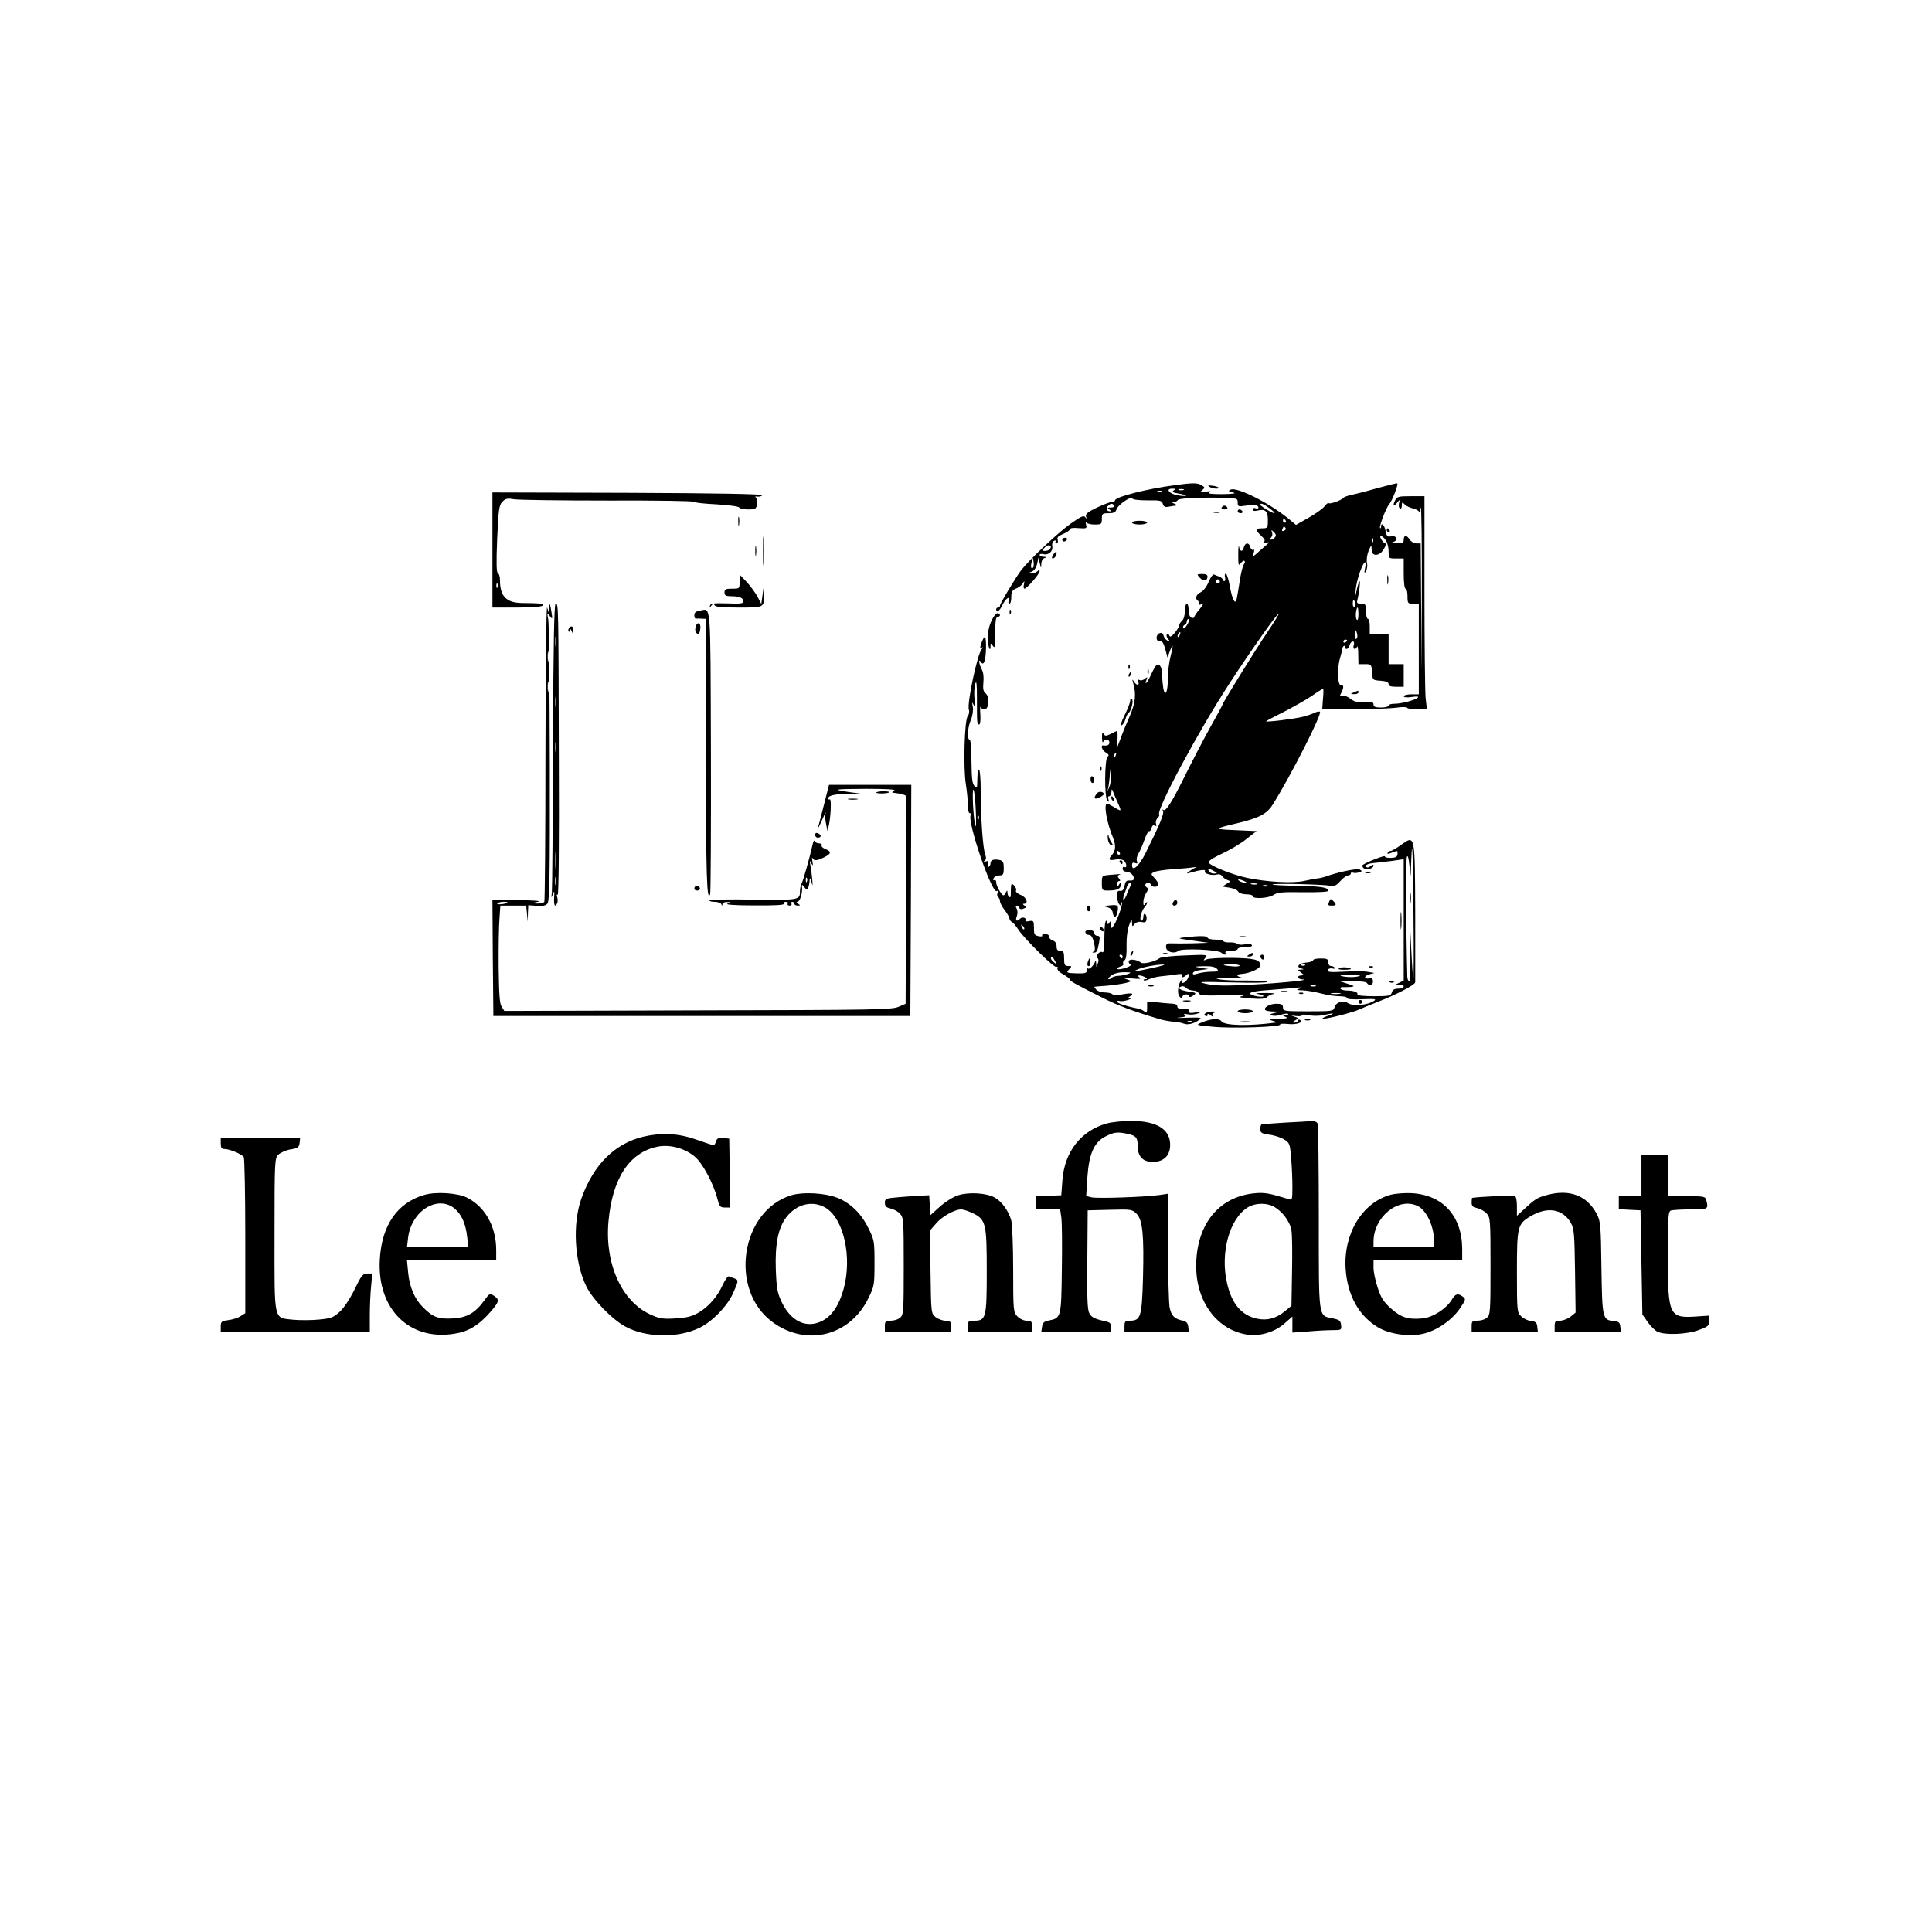
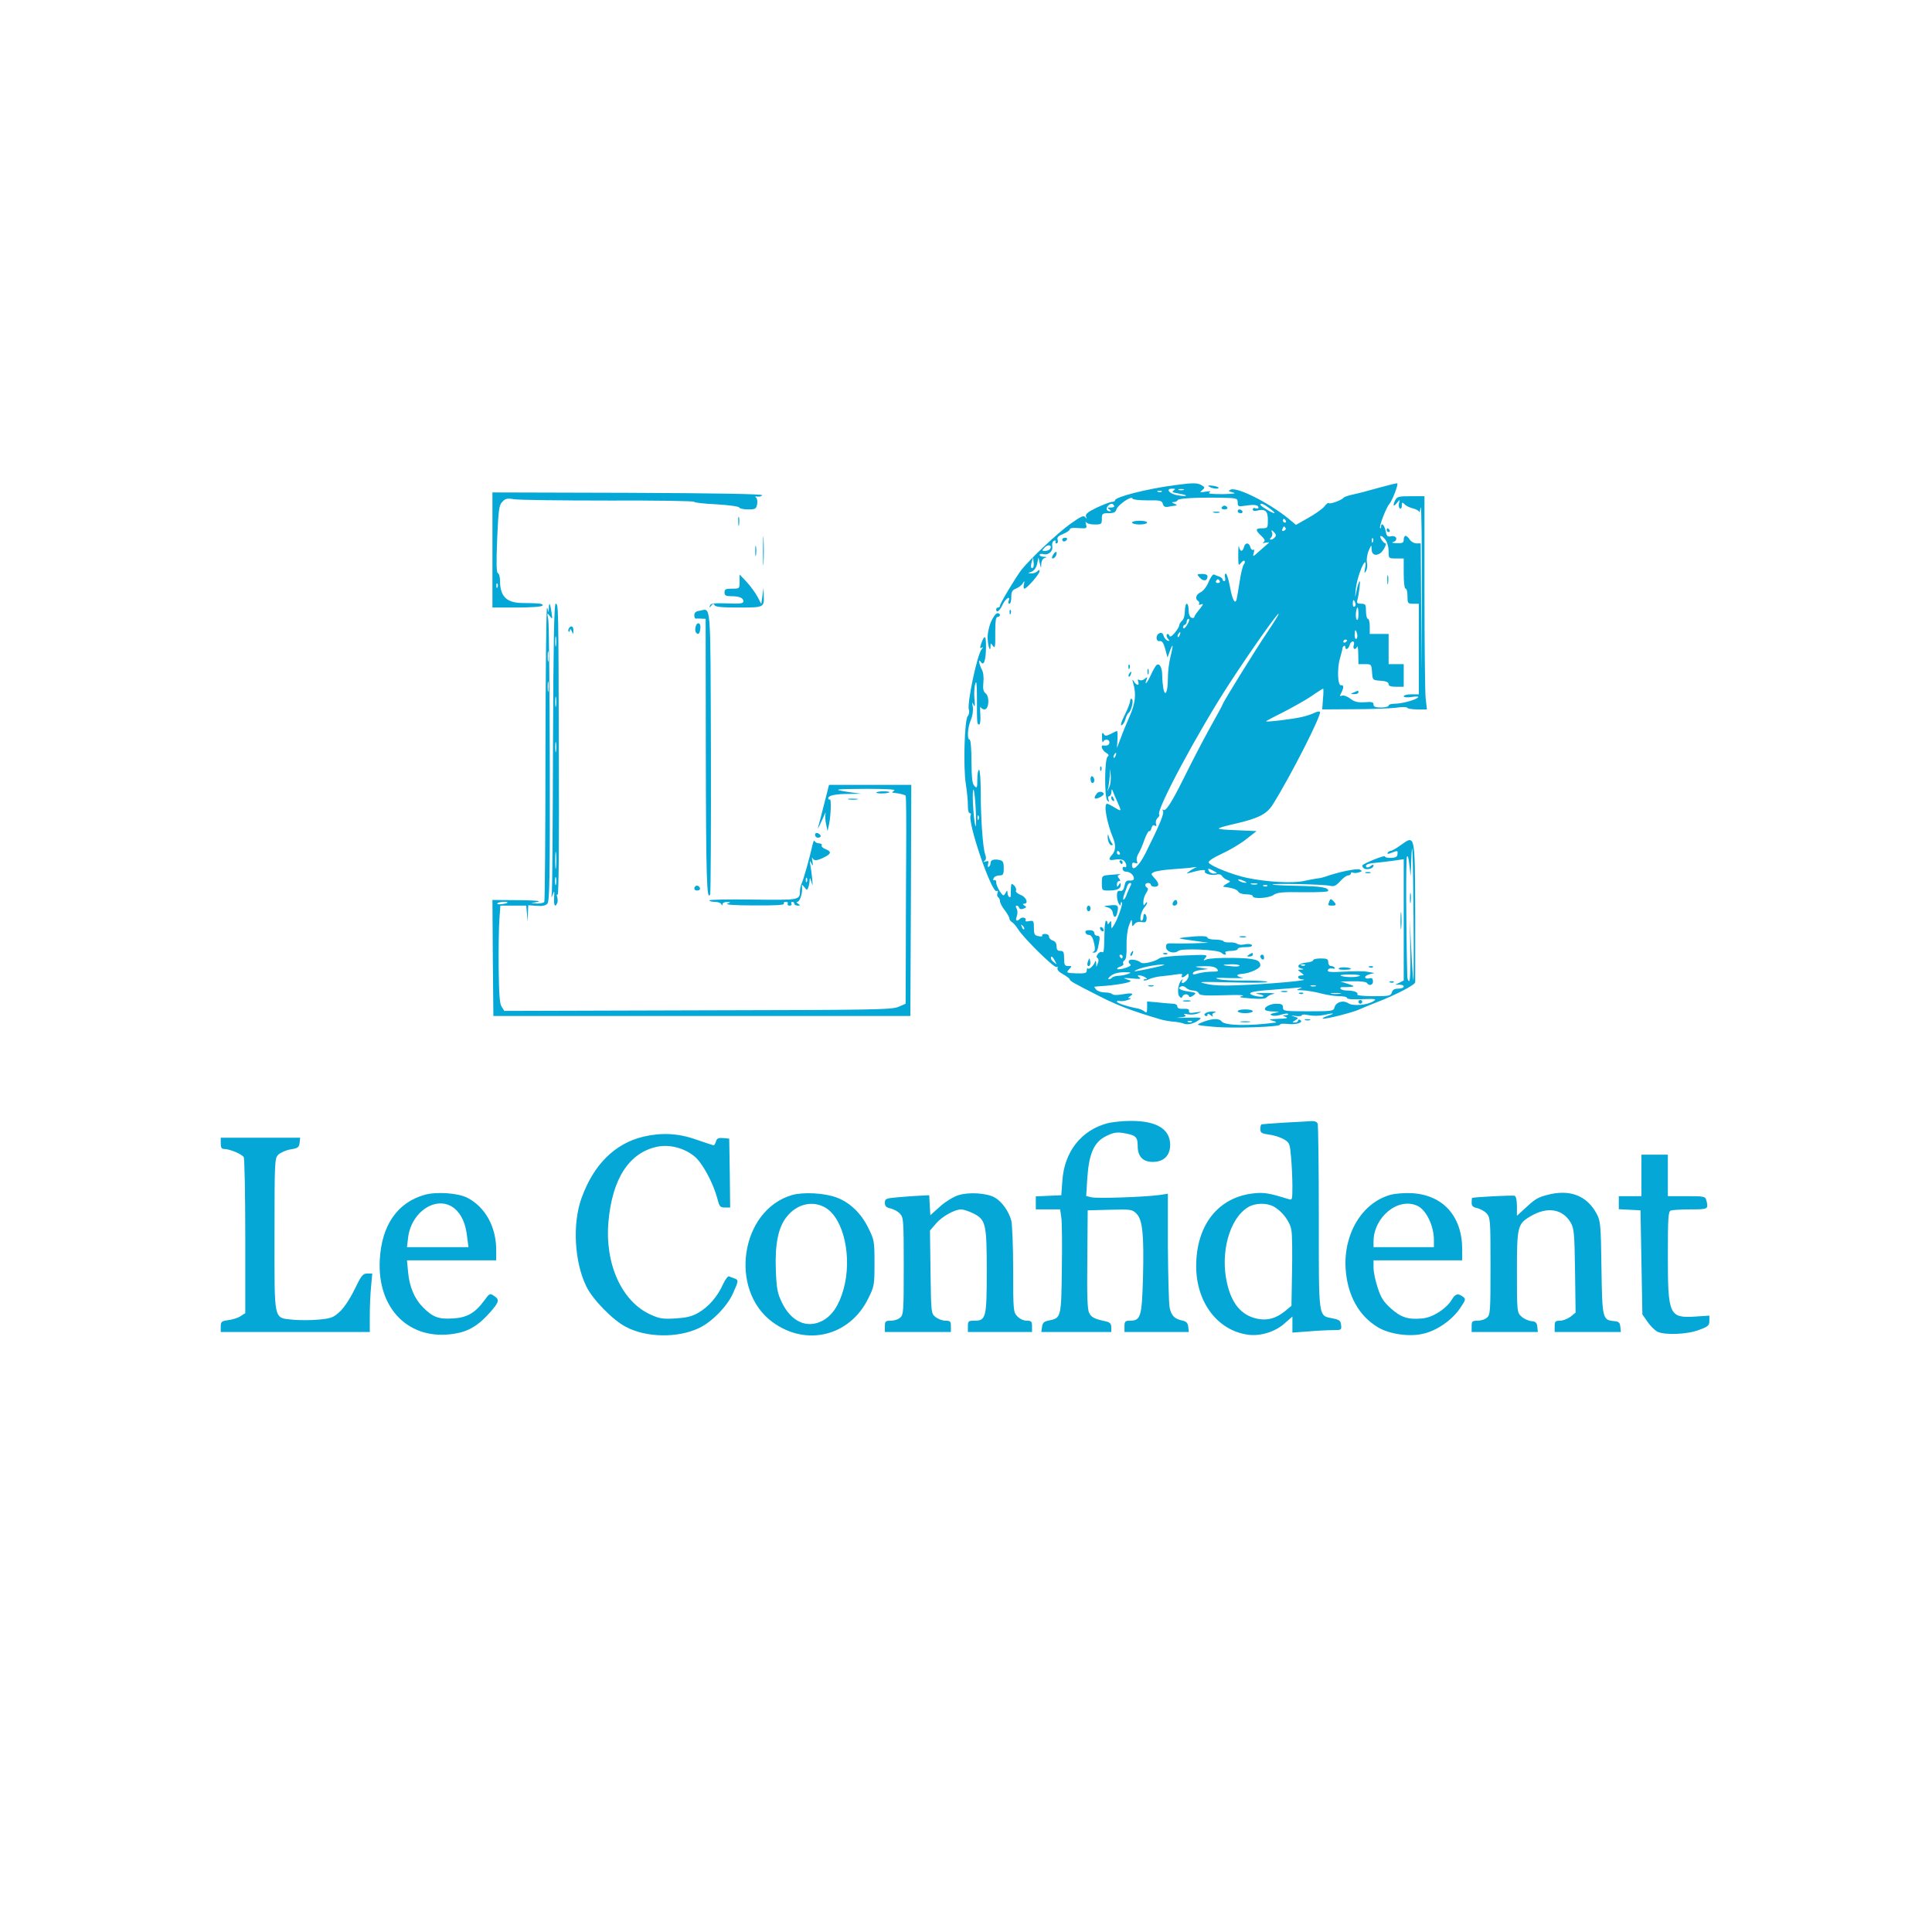
<svg xmlns="http://www.w3.org/2000/svg" version="1.0" width="1024pt" height="1024pt" viewBox="0 0 1024 1024" preserveAspectRatio="xMidYMid meet">
-   <g transform="translate(0,1024) scale(0.1,-0.1)" fill="#000000" stroke="none">
+   <g transform="translate(0,1024) scale(0.1,-0.1)" fill="#04A7D6" stroke="none">
    <path d="M6230 7669 c-153 -20 -320 -63 -320 -81 0 -4 -7 -8 -16 -8 -9 0 -45 -14 -80 -30 -49 -24 -62 -34 -58 -48 5 -13 4 -14 -4 -3 -8 11 -23 4 -78 -35 -64 -45 -214 -186 -260 -244 -28 -36 -114 -179 -114 -190 0 -6 -4 -10 -10 -10 -5 0 -10 -4 -10 -10 0 -22 19 -8 34 25 16 34 44 51 32 20 -3 -8 -1 -15 4 -15 6 0 10 16 10 35 0 28 5 37 24 45 13 5 30 17 36 27 10 16 11 16 7 -4 -3 -13 -2 -23 3 -23 12 0 80 78 80 92 0 9 -3 9 -12 0 -7 -7 -21 -12 -32 -11 -20 0 -20 1 2 9 14 6 25 22 29 42 l7 33 7 -30 c7 -30 7 -30 8 -3 1 16 8 28 19 31 13 4 11 5 -5 6 -13 0 -23 5 -23 10 0 5 9 7 20 4 28 -7 53 16 47 43 -2 14 2 25 10 28 8 3 11 1 8 -4 -3 -6 -1 -10 5 -10 6 0 9 8 6 18 -5 14 2 21 29 32 19 8 35 19 35 24 0 7 18 10 46 7 44 -3 46 -2 40 20 -3 13 -3 18 0 12 3 -7 23 -13 45 -13 37 0 39 2 39 30 0 28 3 30 36 30 27 0 37 5 41 19 6 24 80 75 85 59 2 -6 33 -10 80 -10 67 1 76 -1 81 -18 4 -15 12 -19 29 -16 12 3 30 5 38 6 10 1 9 4 -5 10 -16 7 -17 9 -3 9 9 1 18 5 20 10 3 10 100 15 231 13 84 -2 87 -3 87 -25 0 -22 3 -23 43 -17 46 7 67 4 67 -11 0 -4 -7 -6 -15 -3 -8 4 -15 1 -15 -6 0 -8 9 -10 24 -6 42 10 56 -2 56 -50 0 -42 -1 -44 -30 -44 -37 0 -38 -9 -5 -40 19 -18 22 -26 13 -33 -9 -6 -5 -7 11 -3 13 2 20 2 15 -2 -5 -4 -26 -23 -48 -42 -35 -32 -38 -33 -31 -11 4 15 3 21 -3 17 -5 -3 -12 3 -15 14 -7 26 -27 26 -34 0 -7 -27 -21 -25 -26 3 -2 12 -4 -7 -4 -42 0 -57 1 -62 13 -46 8 10 17 16 20 12 4 -4 2 -12 -4 -19 -5 -7 -16 -49 -22 -93 -7 -44 -14 -86 -16 -93 -8 -28 -23 1 -35 68 -7 39 -17 70 -22 70 -5 0 -7 -9 -4 -20 3 -11 1 -20 -4 -20 -5 0 -9 4 -9 9 0 5 -8 11 -17 15 -10 3 -23 8 -28 11 -6 3 -19 -15 -29 -39 -10 -25 -28 -48 -42 -55 -25 -11 -32 -35 -14 -46 6 -4 8 -11 5 -16 -4 -5 2 -6 12 -2 13 5 11 -1 -9 -26 -16 -18 -28 -37 -28 -41 0 -5 -7 -7 -15 -4 -9 4 -15 19 -15 40 0 19 -4 34 -10 34 -5 0 -10 -17 -10 -39 0 -22 -6 -44 -15 -51 -8 -7 -15 -18 -15 -25 0 -6 -11 -24 -24 -40 -17 -19 -25 -23 -28 -14 -3 8 -9 11 -13 7 -4 -4 -2 -14 5 -23 11 -13 10 -14 -3 -10 -8 4 -17 15 -20 26 -3 13 -11 17 -21 13 -22 -8 -21 -46 1 -42 12 2 20 -9 29 -42 l12 -45 12 33 c18 49 20 35 4 -28 -8 -30 -14 -82 -14 -115 0 -71 -14 -103 -24 -55 -3 18 -6 49 -6 69 0 41 -13 67 -29 57 -6 -4 -19 -27 -30 -51 -19 -43 -38 -64 -24 -27 6 15 5 15 -10 4 -9 -8 -22 -10 -28 -6 -9 5 -10 2 -6 -9 8 -22 -9 -22 -23 1 -9 14 -10 13 -4 -8 17 -59 12 -106 -18 -175 -17 -38 -39 -92 -49 -120 l-19 -50 3 47 c1 25 0 45 -3 44 -3 -1 -18 -8 -33 -16 -25 -12 -30 -12 -37 0 -7 11 -10 5 -9 -20 0 -19 3 -29 6 -22 7 17 33 15 33 -3 0 -14 -12 -19 -32 -16 -17 2 -7 -25 13 -38 16 -9 18 -15 10 -21 -17 -10 -18 -217 -2 -233 9 -9 11 -8 6 6 -4 10 -2 17 4 17 6 0 11 10 12 23 0 14 2 16 6 7 3 -8 13 -34 24 -57 25 -56 25 -56 -13 -33 -18 11 -36 20 -40 20 -20 0 -2 -102 33 -185 14 -36 12 -64 -7 -86 -22 -24 -17 -32 17 -25 18 3 38 1 45 -5 16 -13 19 -43 4 -34 -5 3 -10 -1 -10 -9 0 -9 8 -16 18 -16 21 0 42 -18 42 -37 0 -7 -10 -12 -22 -10 -18 1 -23 -4 -28 -28 -4 -21 -11 -29 -23 -27 -13 2 -17 -4 -17 -25 0 -15 5 -35 10 -43 8 -12 10 -12 10 -1 0 8 3 12 6 8 7 -7 -23 -92 -43 -122 -12 -19 -13 -19 -13 5 0 20 -2 22 -10 10 -6 -10 -10 -11 -10 -2 0 6 -3 12 -7 12 -5 0 -9 -28 -9 -63 -2 -98 -3 -109 -13 -103 -5 3 -15 -1 -22 -10 -8 -10 -9 -18 -2 -22 6 -4 7 -15 2 -27 l-8 -20 -1 20 c-1 15 -3 16 -7 5 -9 -21 -30 -40 -37 -33 -3 4 -6 -1 -6 -11 0 -14 -9 -16 -55 -15 -53 2 -55 3 -39 21 16 17 16 18 -4 18 -19 0 -22 6 -22 40 0 33 -3 40 -20 40 -15 0 -20 7 -20 24 0 16 -7 27 -20 31 -11 3 -20 13 -20 21 0 8 -9 14 -21 14 -11 0 -18 -4 -15 -9 3 -4 -6 -6 -19 -3 -22 4 -25 10 -25 44 0 37 -2 40 -25 36 -13 -3 -22 -2 -20 3 9 13 -16 22 -28 10 -18 -18 -27 -12 -18 12 5 14 5 30 0 40 -7 11 -6 17 0 17 5 0 11 -5 13 -12 3 -7 12 -9 23 -4 16 6 17 9 5 16 -10 7 -11 10 -2 10 25 0 12 36 -19 47 -17 7 -28 17 -24 23 3 5 -1 17 -9 26 -15 14 -16 13 -18 -13 0 -15 -1 -34 -1 -40 1 -7 -3 -10 -8 -7 -5 3 -9 13 -9 22 -1 15 -2 15 -11 -2 -10 -17 -12 -16 -30 10 -10 16 -19 37 -19 47 0 10 -4 15 -10 12 -6 -3 -7 1 -4 9 3 9 17 16 30 16 21 0 24 5 24 39 0 32 -4 39 -23 43 -30 6 -47 0 -47 -17 0 -8 -4 -16 -9 -19 -5 -4 -7 3 -4 14 4 16 2 19 -13 14 -13 -4 -15 -3 -6 3 9 7 10 17 4 34 -13 32 -24 198 -24 336 0 62 -4 113 -9 113 -5 0 -9 -23 -9 -51 0 -45 -2 -49 -15 -35 -12 11 -15 41 -16 130 0 65 -4 116 -10 116 -14 0 -11 64 7 105 9 21 13 50 10 69 -5 25 -4 27 4 11 7 -15 9 -7 5 30 -3 28 -1 64 4 80 6 22 9 3 9 -75 0 -135 0 -140 12 -140 5 0 8 23 6 53 -2 28 -1 46 1 40 3 -7 12 -13 21 -13 24 0 28 68 6 85 -12 9 -15 23 -12 57 3 28 0 55 -8 69 -15 28 -20 63 -5 40 15 -23 26 8 27 76 1 66 -7 73 -25 23 -8 -24 -7 -29 2 -23 9 5 9 3 0 -8 -24 -29 -78 -287 -68 -320 4 -11 1 -27 -6 -35 -17 -20 -24 -271 -10 -359 6 -38 11 -89 11 -112 -1 -25 4 -43 10 -43 6 0 8 -4 5 -10 -20 -33 112 -419 138 -403 6 4 8 0 4 -10 -3 -9 -2 -19 3 -22 6 -4 10 -13 10 -21 0 -9 11 -30 25 -48 14 -18 25 -38 25 -44 0 -6 6 -15 13 -19 8 -4 22 -21 33 -38 30 -48 192 -207 203 -200 6 3 9 0 6 -7 -3 -8 9 -21 30 -32 19 -11 35 -23 35 -27 0 -8 18 -19 165 -93 86 -44 167 -75 313 -118 19 -6 50 -11 70 -13 21 -1 45 -6 55 -10 21 -9 55 -1 82 19 18 13 12 14 -65 12 -47 -2 -65 -1 -40 1 32 3 40 7 30 14 -10 6 -6 7 15 3 17 -3 41 -1 55 5 22 9 20 10 -13 5 -29 -5 -37 -3 -35 7 2 10 -7 13 -29 12 -23 -1 -33 3 -33 13 0 8 -10 14 -22 14 -13 1 -49 3 -80 7 l-58 5 0 -32 c0 -27 -2 -30 -14 -21 -8 7 -25 14 -37 16 -53 10 -109 28 -109 36 0 5 6 6 13 4 6 -3 26 -1 42 4 17 5 23 10 15 10 -13 1 -13 2 0 11 24 15 8 19 -40 10 -26 -5 -49 -5 -55 1 -5 5 -23 9 -41 9 -17 0 -37 7 -44 15 -7 8 -11 15 -9 15 2 1 29 3 59 5 81 7 147 21 130 28 -8 3 -22 8 -30 11 -8 3 10 3 40 0 40 -4 51 -3 40 5 -13 10 -13 11 0 11 8 0 22 -5 30 -10 12 -8 12 -10 1 -10 -8 0 -12 -3 -9 -6 4 -3 16 0 28 6 12 6 43 14 68 16 26 2 62 7 80 10 23 3 32 2 27 -5 -9 -15 8 -14 23 1 9 9 12 9 12 -3 0 -16 -19 -39 -33 -39 -4 0 -5 6 -1 13 5 8 4 9 -4 2 -17 -16 -24 -68 -12 -85 9 -11 13 -12 17 -2 6 15 30 16 35 2 2 -7 11 -5 23 4 18 13 16 15 -28 21 -45 7 -60 19 -35 27 7 3 19 -1 26 -9 7 -7 24 -13 37 -13 12 0 25 -6 28 -14 5 -12 29 -14 134 -11 72 3 115 1 98 -4 -24 -6 -16 -8 45 -13 54 -4 78 -2 85 7 6 7 22 15 35 17 14 3 -6 5 -45 5 -47 0 -59 -2 -35 -6 19 -3 31 -9 25 -12 -5 -3 -26 -2 -45 3 -49 14 -23 24 80 31 47 4 108 9 135 11 36 4 43 3 25 -3 -22 -8 -21 -9 15 -10 22 -1 65 -8 95 -16 30 -8 74 -15 98 -15 23 0 42 -4 42 -10 0 -6 33 -8 80 -6 67 3 78 1 62 -9 -31 -22 -109 -29 -135 -13 -27 19 -67 7 -74 -22 -5 -19 -14 -20 -139 -20 -127 0 -134 1 -134 20 0 16 -7 20 -36 20 -34 0 -70 -21 -57 -34 4 -3 22 -7 42 -7 36 -1 36 -1 6 -8 -24 -5 -26 -8 -13 -13 10 -4 31 -2 48 4 17 5 34 8 37 4 4 -3 -2 -6 -13 -7 -18 0 -18 -1 1 -9 15 -6 4 -9 -40 -10 -49 -2 -55 -4 -30 -10 17 -4 23 -9 15 -10 -142 -19 -268 -16 -285 6 -13 19 -56 16 -110 -7 -28 -12 -24 -13 65 -21 102 -10 363 -1 355 12 -2 4 15 5 39 3 45 -6 88 8 67 21 -6 4 -11 2 -11 -3 0 -6 -8 -11 -17 -11 -16 1 -15 2 2 12 19 12 19 12 -5 20 -21 6 -19 7 8 3 17 -2 32 -1 32 4 0 5 16 5 38 0 21 -4 54 -4 77 1 56 13 67 10 20 -5 -23 -8 -31 -14 -20 -14 23 -1 159 34 190 49 11 5 54 23 95 39 101 39 200 91 201 105 0 6 0 173 0 371 -2 416 0 410 -75 357 -24 -18 -49 -32 -55 -32 -5 0 -13 -4 -16 -10 -4 -7 3 -7 20 0 34 13 34 13 32 -8 -1 -13 -10 -18 -34 -19 -18 -1 -33 3 -33 8 0 8 -106 -34 -119 -47 -2 -2 0 -9 6 -15 13 -13 53 -3 53 13 0 6 -6 6 -15 -2 -9 -7 -18 -10 -22 -6 -11 10 5 19 40 22 17 1 60 7 95 11 l62 9 0 -321 0 -322 -22 -11 -23 -11 23 0 c33 -1 27 -21 -7 -21 -20 0 -30 -6 -34 -20 -5 -18 -14 -20 -97 -20 -51 0 -89 4 -86 9 7 11 -18 21 -54 21 -16 0 -32 4 -35 10 -3 5 2 9 12 8 10 0 29 0 43 1 22 3 19 5 -15 16 l-40 13 67 1 c37 1 70 -3 73 -9 11 -18 34 -11 32 10 -1 14 -6 18 -18 15 -10 -3 -20 -2 -23 4 -3 5 6 12 22 17 l27 7 -35 6 c-19 4 -76 4 -126 1 -74 -4 -90 -2 -86 8 2 8 13 11 23 9 11 -3 17 -1 13 4 -3 5 -12 9 -20 9 -8 0 -14 9 -14 20 0 17 -7 20 -40 20 -22 0 -40 -4 -40 -9 0 -6 -17 -11 -37 -13 -39 -3 -56 -23 -26 -31 16 -4 16 -5 -1 -6 -20 -1 -20 -1 0 -16 17 -13 17 -14 2 -15 -26 0 -22 -20 5 -21 48 -3 -107 -19 -273 -28 -135 -7 -189 -6 -235 4 -54 12 -41 12 135 8 107 -3 191 -2 187 3 -4 4 -56 7 -115 7 -59 -1 -123 2 -142 7 -27 7 -15 9 55 6 50 -1 81 -1 70 2 -34 7 -36 18 -4 20 44 3 99 29 99 45 0 30 -28 38 -147 40 -65 1 -127 -3 -138 -8 -18 -8 -19 -7 -6 9 14 16 8 17 -108 12 -67 -2 -127 -9 -134 -14 -23 -18 -87 -34 -100 -24 -19 15 -56 21 -63 10 -4 -6 -1 -14 6 -18 8 -5 0 -12 -24 -20 -21 -7 -40 -9 -44 -6 -3 4 4 9 16 13 12 3 19 10 16 15 -4 6 -1 14 6 18 9 6 12 30 11 77 -1 40 4 84 13 108 12 33 15 36 16 15 1 -22 2 -23 13 -8 8 10 22 14 38 11 19 -4 25 0 26 16 1 11 -2 23 -8 26 -5 4 -9 -3 -9 -14 0 -12 -5 -21 -10 -21 -13 0 -2 50 16 71 8 8 14 20 14 25 0 5 -5 2 -10 -6 -8 -12 -10 -10 -10 10 0 14 7 35 15 47 10 14 12 24 5 28 -15 9 -12 25 5 25 8 0 15 -4 15 -10 0 -5 9 -10 20 -10 26 0 25 18 -1 46 -20 21 -20 23 -2 32 10 5 54 12 98 15 44 3 94 7 110 10 17 2 23 2 15 0 -8 -3 -24 -12 -35 -20 -19 -15 -19 -15 5 -8 53 15 83 18 76 7 -7 -12 39 -25 64 -17 11 3 22 0 27 -8 4 -7 17 -17 28 -21 19 -7 19 -8 -5 -21 -14 -8 -20 -15 -15 -15 48 -6 71 -14 78 -26 5 -8 23 -14 42 -14 19 0 35 -4 35 -10 0 -16 84 -11 109 6 19 14 47 17 157 15 80 -1 134 2 134 7 0 19 -36 24 -163 27 -70 1 -129 4 -132 7 -7 7 276 1 305 -7 20 -5 31 0 53 24 15 17 34 31 42 31 8 0 15 5 15 11 0 5 5 7 10 4 6 -3 20 -3 32 1 18 5 19 8 5 15 -14 8 -115 -13 -187 -39 -8 -3 -26 -7 -39 -8 -13 -2 -46 -8 -73 -14 -59 -12 -194 -5 -298 17 -76 16 -192 62 -204 81 -4 7 23 25 68 46 42 19 101 54 131 78 l55 43 -112 5 c-118 5 -117 7 7 36 118 28 161 50 193 103 94 150 260 477 248 488 -3 4 -16 1 -29 -5 -12 -6 -40 -16 -62 -21 -42 -11 -195 -30 -195 -24 0 1 42 24 93 49 50 26 118 64 149 85 31 22 59 39 61 39 2 0 2 -25 -1 -55 l-4 -55 168 1 c93 0 194 4 224 8 30 5 56 4 58 0 2 -5 26 -9 54 -9 l51 0 -7 61 c-3 34 -6 289 -6 565 l0 504 -72 0 c-68 0 -74 -2 -85 -25 -13 -29 -6 -33 14 -7 13 16 14 15 8 -5 -3 -12 -1 -24 5 -28 6 -3 10 3 10 15 0 19 2 20 15 7 8 -9 28 -18 45 -22 16 -4 31 -12 31 -18 1 -7 5 4 9 23 4 19 7 -197 6 -480 -1 -469 -1 -479 -3 -112 l-3 402 -23 0 c-12 0 -28 9 -35 20 -7 11 -17 20 -22 20 -6 0 -10 -9 -10 -20 0 -17 -6 -20 -37 -19 -21 1 -30 3 -20 6 28 7 21 36 -8 31 -21 -5 -25 -1 -31 28 -6 32 -24 48 -24 22 0 -6 -2 -9 -5 -7 -7 8 32 109 49 128 15 17 48 102 42 109 -2 2 -46 -9 -97 -23 -52 -15 -114 -31 -138 -36 -25 -5 -47 -13 -50 -17 -9 -13 -71 -35 -78 -29 -3 4 -14 -4 -24 -18 -11 -13 -49 -40 -85 -60 l-65 -37 -42 35 c-103 83 -270 167 -304 152 -15 -7 -13 -9 12 -15 20 -5 3 -8 -55 -9 -59 0 -80 2 -70 9 11 7 5 8 -20 4 -31 -5 -33 -4 -18 8 15 13 15 15 -3 26 -21 13 -44 14 -139 1z m-10 -29 c-11 -7 -4 -11 28 -16 23 -4 41 -9 38 -11 -3 -3 -23 -2 -45 2 -43 7 -66 35 -28 35 17 0 19 -2 7 -10z m53 3 c-7 -2 -19 -2 -25 0 -7 3 -2 5 12 5 14 0 19 -2 13 -5z m-116 -9 c-3 -3 -12 -4 -19 -1 -8 3 -5 6 6 6 11 1 17 -2 13 -5z m-252 -74 c3 -6 -4 -10 -17 -10 -18 0 -20 -2 -8 -10 8 -5 10 -10 4 -10 -18 0 -24 13 -13 27 14 16 26 17 34 3z m825 -15 c19 -14 30 -25 24 -25 -11 0 -74 38 -74 45 0 11 18 4 50 -20z m85 -65 c3 -5 1 -10 -4 -10 -6 0 -11 5 -11 10 0 6 2 10 4 10 3 0 8 -4 11 -10z m-1 -39 c3 -5 -1 -11 -9 -14 -9 -4 -12 -1 -8 9 6 16 10 17 17 5z m-56 -48 c-6 -7 -15 -13 -21 -13 -8 0 -8 3 0 11 6 6 9 19 5 27 -5 14 -4 15 10 2 11 -11 13 -19 6 -27z m586 -15 c9 -12 16 -39 16 -60 0 -38 0 -38 40 -38 l40 0 0 -80 c0 -47 4 -80 10 -80 6 0 10 -18 10 -40 0 -38 2 -40 30 -40 l30 0 0 -240 0 -240 -40 0 c-22 0 -40 -5 -40 -10 0 -6 16 -8 43 -4 27 4 38 3 32 -3 -14 -14 -87 -33 -124 -33 -17 0 -31 -4 -31 -10 0 -5 -18 -10 -40 -10 -30 0 -40 4 -40 16 0 13 -9 15 -48 12 -37 -2 -53 2 -75 19 -16 12 -35 19 -44 16 -13 -5 -13 -3 -4 15 14 27 14 43 -1 40 -18 -4 -22 88 -6 142 7 25 13 48 13 52 0 12 15 22 15 10 0 -20 17 -13 23 8 3 11 10 20 17 20 7 0 9 -8 5 -20 -7 -21 10 -28 18 -7 3 6 6 -12 6 -40 l1 -53 34 0 c34 0 35 -1 38 -42 3 -43 3 -43 46 -46 28 -2 42 -8 42 -18 0 -10 12 -14 40 -14 l40 0 0 60 0 60 -40 0 -40 0 0 80 0 80 -50 0 -50 0 0 40 c0 22 -4 40 -10 40 -5 0 -10 18 -10 40 0 36 -2 40 -26 40 -19 0 -24 4 -20 18 9 34 18 107 12 101 -4 -3 -11 -26 -16 -50 -9 -43 -9 -43 -4 10 5 50 37 141 50 141 3 0 3 -15 -1 -32 -5 -27 -4 -30 5 -15 6 10 9 30 5 45 -3 16 1 43 9 63 15 33 15 34 16 7 0 -28 21 -37 46 -20 15 10 37 52 27 52 -5 0 -14 9 -21 20 -17 27 3 25 22 -2z m-67 -10 c-3 -8 -6 -5 -6 6 -1 11 2 17 5 13 3 -3 4 -12 1 -19z m-1711 -37 c-4 -6 -16 -11 -27 -11 -18 0 -18 1 -1 19 17 18 40 12 28 -8z m-90 -99 c-11 -10 -15 4 -8 28 l7 25 3 -23 c2 -13 1 -26 -2 -30z m989 -72 c3 -5 -1 -10 -10 -10 -9 0 -13 5 -10 10 3 6 8 10 10 10 2 0 7 -4 10 -10z m718 -115 c4 -8 2 -17 -3 -20 -6 -4 -10 3 -10 14 0 25 6 27 13 6z m17 -62 c0 -23 -4 -33 -9 -27 -9 8 -4 64 5 64 2 0 4 -17 4 -37z m-483 -94 c-59 -87 -237 -374 -237 -383 0 -2 -31 -60 -70 -129 -38 -69 -98 -185 -133 -256 -68 -137 -99 -185 -112 -173 -5 4 -5 1 -1 -6 8 -13 -19 -77 -94 -227 -34 -67 -70 -98 -70 -60 0 12 5 15 16 11 12 -5 15 -2 10 10 -4 9 0 26 7 38 8 12 22 44 32 73 10 29 22 50 26 48 4 -3 9 5 12 16 4 14 10 18 18 13 9 -5 10 -2 6 9 -3 9 0 23 8 31 8 7 12 16 9 19 -19 19 206 440 374 697 108 166 253 372 259 367 2 -3 -25 -46 -60 -98z m-424 41 c-10 -18 -20 -25 -22 -18 -2 6 1 14 8 16 6 2 11 10 11 18 0 8 5 14 11 14 5 0 2 -14 -8 -30z m900 -50 c3 -11 1 -23 -4 -26 -5 -3 -9 6 -9 20 0 31 6 34 13 6z m-940 -5 c-3 -9 -8 -14 -10 -11 -3 3 -2 9 2 15 9 16 15 13 8 -4z m887 -29 c0 -3 -4 -8 -10 -11 -5 -3 -10 -1 -10 4 0 6 5 11 10 11 6 0 10 -2 10 -4z m-1227 -611 c-3 -9 -8 -14 -10 -11 -3 3 -2 9 2 15 9 16 15 13 8 -4z m-33 -165 l-11 -25 6 25 c2 14 6 41 7 60 l1 35 4 -35 c2 -20 -1 -47 -7 -60z m-708 -130 c3 -58 1 -91 -3 -75 -11 45 -18 199 -9 189 4 -5 10 -56 12 -114z m15 -42 c-3 -8 -6 -5 -6 6 -1 11 2 17 5 13 3 -3 4 -12 1 -19z m2305 -525 c2 -182 1 -330 -1 -328 -1 2 -7 75 -11 162 l-8 158 3 -162 c2 -93 -1 -163 -6 -163 -5 0 -9 10 -10 23 -7 258 -8 624 -2 636 4 10 9 -5 13 -44 l7 -60 3 85 c5 141 9 43 12 -307z m-1557 347 c3 -5 1 -10 -4 -10 -6 0 -11 5 -11 10 0 6 2 10 4 10 3 0 8 -4 11 -10z m514 -106 c2 -2 -5 -4 -16 -4 -12 0 -23 7 -27 15 -5 13 -2 14 17 4 12 -6 24 -13 26 -15z m146 -44 c13 -6 15 -9 5 -9 -8 0 -22 4 -30 9 -18 12 -2 12 25 0z m-605 -29 c-5 -11 -15 -32 -20 -47 -6 -15 -13 -24 -16 -22 -2 3 0 16 5 29 5 13 12 32 15 42 3 9 10 17 16 17 7 0 8 -6 0 -19z m673 12 c-7 -2 -21 -2 -30 0 -10 3 -4 5 12 5 17 0 24 -2 18 -5z m54 -9 c-3 -3 -12 -4 -19 -1 -8 3 -5 6 6 6 11 1 17 -2 13 -5z m-1289 -229 c-3 -3 -9 2 -12 12 -6 14 -5 15 5 6 7 -7 10 -15 7 -18z m522 -145 c0 -5 -2 -10 -4 -10 -3 0 -8 5 -11 10 -3 6 -1 10 4 10 6 0 11 -4 11 -10z m-359 -22 c11 -21 11 -22 -4 -9 -10 7 -17 17 -17 22 0 15 9 10 21 -13z m519 -38 c-98 -21 -115 -23 -80 -8 31 13 95 25 135 26 17 0 -8 -8 -55 -18z m460 12 c0 -4 -17 -6 -37 -4 -59 5 -63 10 -10 11 26 1 47 -3 47 -7z m347 2 c-3 -3 -12 -4 -19 -1 -8 3 -5 6 6 6 11 1 17 -2 13 -5z m-467 -19 c11 -13 7 -15 -26 -15 -22 0 -54 -4 -72 -9 -25 -8 -32 -7 -29 2 2 7 21 14 43 16 l39 5 -40 6 c-38 7 -38 7 16 9 39 1 60 -4 69 -14z m-471 -27 c-13 -5 -37 -10 -52 -10 -15 -1 -30 -5 -33 -10 -3 -4 -11 -8 -17 -8 -7 0 -1 9 12 19 14 11 40 18 69 18 38 0 41 -2 21 -9z m1228 -10 c-15 -9 -76 -9 -100 0 -9 4 12 7 47 7 35 0 59 -3 53 -7z m-234 -55 c-7 -2 -19 -2 -25 0 -7 3 -2 5 12 5 14 0 19 -2 13 -5z m130 -40 c-13 -2 -33 -2 -45 0 -13 2 -3 4 22 4 25 0 35 -2 23 -4z m-786 -149 c-3 -3 -12 -4 -19 -1 -8 3 -5 6 6 6 11 1 17 -2 13 -5z" />
    <path d="M7353 7165 c0 -22 2 -30 4 -17 2 12 2 30 0 40 -3 9 -5 -1 -4 -23z" />
    <path d="M7175 6570 c-19 -8 -19 -9 3 -9 12 -1 22 4 22 9 0 6 -1 10 -2 9 -2 0 -12 -4 -23 -9z" />
    <path d="M7473 5480 c0 -25 2 -35 4 -22 2 12 2 32 0 45 -2 12 -4 2 -4 -23z" />
    <path d="M6410 7660 c17 -11 57 -14 47 -3 -4 3 -19 8 -34 9 -21 2 -24 1 -13 -6z" />
    <path d="M2610 7325 l0 -305 129 0 c76 0 132 4 136 10 6 11 -10 13 -111 14 -81 2 -114 36 -114 121 0 18 -5 35 -11 37 -8 3 -9 55 -4 180 7 156 10 180 27 198 17 18 27 20 62 14 22 -4 247 -7 499 -7 251 1 457 -2 457 -7 0 -4 53 -10 117 -13 66 -4 119 -11 121 -17 2 -5 23 -10 47 -10 39 0 43 3 48 27 3 16 0 31 -6 36 -8 5 -4 7 8 5 11 -1 22 2 25 7 3 7 -246 11 -712 13 l-718 2 0 -305z m27 -197 c-3 -8 -6 -5 -6 6 -1 11 2 17 5 13 3 -3 4 -12 1 -19z" />
    <path d="M6475 7550 c-3 -5 3 -10 15 -10 12 0 18 5 15 10 -3 6 -10 10 -15 10 -5 0 -12 -4 -15 -10z" />
    <path d="M6560 7530 c0 -5 7 -10 16 -10 8 0 12 5 9 10 -3 6 -10 10 -16 10 -5 0 -9 -4 -9 -10z" />
    <path d="M6433 7523 c9 -2 23 -2 30 0 6 3 -1 5 -18 5 -16 0 -22 -2 -12 -5z" />
    <path d="M3913 7475 c0 -22 2 -30 4 -17 2 12 2 30 0 40 -3 9 -5 -1 -4 -23z" />
    <path d="M6000 7470 c0 -5 18 -10 40 -10 22 0 40 5 40 10 0 6 -18 10 -40 10 -22 0 -40 -4 -40 -10z" />
    <path d="M4044 7320 c0 -69 1 -97 3 -62 2 34 2 90 0 125 -2 34 -3 6 -3 -63z" />
    <path d="M7350 7430 c0 -5 5 -10 11 -10 5 0 7 5 4 10 -3 6 -8 10 -11 10 -2 0 -4 -4 -4 -10z" />
    <path d="M5630 7380 c0 -5 4 -10 9 -10 6 0 13 5 16 10 3 6 -1 10 -9 10 -9 0 -16 -4 -16 -10z" />
    <path d="M4003 7320 c0 -25 2 -35 4 -22 2 12 2 32 0 45 -2 12 -4 2 -4 -23z" />
    <path d="M5582 7300 c-8 -13 -8 -20 -2 -20 6 0 13 7 17 15 9 24 -1 27 -15 5z" />
    <path d="M6360 7177 c19 -20 40 -16 40 8 0 9 -11 13 -29 13 -28 -1 -29 -1 -11 -21z" />
    <path d="M3920 7158 c0 -38 0 -38 -40 -38 -33 0 -40 -3 -40 -20 0 -16 7 -20 34 -20 45 0 66 -9 66 -27 0 -12 -15 -14 -87 -11 -70 2 -87 0 -90 -12 -4 -13 -3 -13 7 0 9 11 13 12 17 3 3 -10 39 -13 128 -13 136 0 136 0 133 68 l-1 37 -6 -43 -6 -43 -20 38 c-11 21 -37 56 -57 78 l-38 40 0 -37z" />
    <path d="M2891 6257 c0 -433 -3 -792 -6 -797 -4 -6 -21 -9 -38 -9 l-32 2 35 7 c22 5 -15 8 -103 9 l-137 1 2 -307 3 -308 1105 0 1105 0 3 613 2 612 -218 0 -218 0 -26 -102 c-14 -57 -29 -112 -32 -123 -6 -19 10 12 33 65 7 15 9 17 6 5 -2 -11 -1 -36 4 -55 l7 -35 8 35 c10 48 13 139 4 133 -5 -2 -8 0 -8 6 0 15 37 23 109 23 l66 1 -60 8 c-100 15 -87 17 85 18 110 0 160 -3 150 -9 -8 -5 -13 -10 -10 -11 3 0 18 -3 35 -5 16 -3 32 -8 35 -11 3 -2 4 -136 3 -296 -1 -161 -2 -408 -2 -549 l-1 -258 -37 -16 c-35 -16 -131 -17 -1064 -19 l-1026 -3 -14 22 c-11 16 -14 65 -16 206 -1 102 1 218 4 258 l5 72 69 0 68 0 4 -42 4 -43 1 44 2 43 44 -3 c29 -3 48 1 57 11 12 12 14 137 13 740 -1 400 -4 744 -8 766 -7 36 -6 38 8 19 14 -19 15 -17 9 20 -7 48 -13 57 -14 24 l-1 -24 -8 25 c-5 14 -8 -330 -9 -763z m16 481 c-2 -13 -4 -3 -4 22 0 25 2 35 4 23 2 -13 2 -33 0 -45z m0 -160 c-2 -13 -4 -3 -4 22 0 25 2 35 4 23 2 -13 2 -33 0 -45z m-217 -1122 c0 -2 -13 -6 -29 -8 -17 -2 -28 -1 -25 4 5 8 54 12 54 4z" />
    <path d="M2931 6293 c-1 -412 -4 -764 -6 -783 -4 -31 -3 -32 5 -10 8 21 9 19 7 -17 -3 -43 6 -56 17 -28 3 8 2 22 -1 32 -4 9 -2 14 3 11 5 -4 8 280 6 720 -2 825 -2 822 -17 822 -8 0 -12 -208 -14 -747z m16 525 c-2 -13 -4 -3 -4 22 0 25 2 35 4 23 2 -13 2 -33 0 -45z m0 -320 c-2 -13 -4 -3 -4 22 0 25 2 35 4 23 2 -13 2 -33 0 -45z m0 -240 c-2 -13 -4 -3 -4 22 0 25 2 35 4 23 2 -13 2 -33 0 -45z m0 -615 c-2 -21 -4 -4 -4 37 0 41 2 58 4 38 2 -21 2 -55 0 -75z m0 -90 c-3 -10 -5 -2 -5 17 0 19 2 27 5 18 2 -10 2 -26 0 -35z" />
    <path d="M3708 7003 c-20 -3 -28 -10 -28 -24 0 -10 3 -18 8 -18 4 1 17 1 30 0 l22 -1 1 -712 c1 -659 5 -789 23 -748 3 8 5 350 4 760 -3 815 2 753 -60 743z" />
    <path d="M5351 6994 c0 -11 3 -14 6 -6 3 7 2 16 -1 19 -3 4 -6 -2 -5 -13z" />
    <path d="M5252 6943 c-12 -29 -19 -65 -17 -91 2 -42 15 -73 15 -37 0 18 1 18 13 1 11 -14 13 -4 12 68 0 63 3 86 12 86 7 0 13 5 13 10 0 6 -6 10 -14 10 -7 0 -23 -21 -34 -47z" />
    <path d="M3687 6918 c-4 -12 -2 -27 3 -32 12 -12 19 -5 22 24 4 30 -18 37 -25 8z" />
    <path d="M3015 6909 c-4 -6 -4 -13 -1 -16 3 -4 6 0 7 8 0 8 4 6 9 -6 8 -19 9 -19 9 3 1 23 -13 30 -24 11z" />
    <path d="M5981 6704 c0 -11 3 -14 6 -6 3 7 2 16 -1 19 -3 4 -6 -2 -5 -13z" />
    <path d="M6082 6680 c0 -14 2 -19 5 -12 2 6 2 18 0 25 -3 6 -5 1 -5 -13z" />
    <path d="M5985 6669 c-4 -6 -5 -12 -2 -15 2 -3 7 2 10 11 7 17 1 20 -8 4z" />
    <path d="M5990 6525 c0 -9 -13 -43 -29 -75 -18 -35 -24 -57 -16 -54 7 3 16 17 20 32 4 15 11 29 16 33 15 9 29 68 18 74 -5 4 -9 -1 -9 -10z" />
    <path d="M5831 6164 c0 -11 3 -14 6 -6 3 7 2 16 -1 19 -3 4 -6 -2 -5 -13z" />
    <path d="M5780 6111 c0 -12 5 -21 10 -21 6 0 10 6 10 14 0 8 -4 18 -10 21 -5 3 -10 -3 -10 -14z" />
    <path d="M4645 6040 c-5 -8 62 -7 69 1 3 2 -11 5 -30 5 -20 0 -37 -3 -39 -6z" />
    <path d="M5815 6036 c-21 -25 -16 -36 10 -24 14 6 25 15 25 19 0 13 -25 17 -35 5z" />
    <path d="M5890 6011 c0 -6 4 -13 10 -16 6 -3 7 1 4 9 -7 18 -14 21 -14 7z" />
    <path d="M4498 6003 c12 -2 32 -2 45 0 12 2 2 4 -23 4 -25 0 -35 -2 -22 -4z" />
    <path d="M4320 5815 c0 -8 7 -15 15 -15 8 0 15 4 15 9 0 5 -7 11 -15 15 -9 3 -15 0 -15 -9z" />
    <path d="M5871 5808 c-1 -23 9 -48 21 -48 7 0 7 4 0 13 -5 6 -12 21 -15 32 -3 15 -5 16 -6 3z" />
    <path d="M4306 5760 c-14 -64 -48 -185 -57 -202 -5 -10 -9 -28 -9 -40 0 -49 -2 -49 -248 -46 -128 2 -232 0 -232 -4 0 -5 13 -8 29 -8 16 0 32 -6 34 -12 4 -10 6 -10 6 0 1 6 11 12 24 11 21 0 21 -1 2 -9 -12 -5 43 -9 143 -9 106 -1 161 2 157 9 -3 6 1 10 10 10 9 0 13 -4 10 -10 -3 -5 1 -10 10 -10 9 0 13 5 10 10 -3 6 -1 10 4 10 6 0 11 -4 11 -10 0 -5 8 -10 18 -10 14 0 15 2 2 10 -8 5 -10 10 -4 10 13 0 28 45 25 75 -2 19 -1 19 13 2 12 -16 14 -16 20 -1 3 8 7 25 7 37 1 17 3 16 10 -8 7 -25 7 -22 4 15 -2 25 -7 59 -10 75 -4 25 -4 27 5 10 9 -17 10 -15 6 10 -3 17 -3 24 0 18 7 -17 24 -16 62 3 39 19 40 31 6 44 -14 6 -22 14 -19 20 3 5 -3 10 -14 10 -10 0 -21 6 -24 13 -2 6 -7 -4 -11 -23z m-29 -192 c-3 -8 -6 -5 -6 6 -1 11 2 17 5 13 3 -3 4 -12 1 -19z" />
    <path d="M5935 5670 c3 -5 8 -10 11 -10 2 0 4 5 4 10 0 6 -5 10 -11 10 -5 0 -7 -4 -4 -10z" />
    <path d="M7238 5613 c6 -2 18 -2 25 0 6 3 1 5 -13 5 -14 0 -19 -2 -12 -5z" />
    <path d="M5883 5603 c-43 -4 -43 -4 -43 -44 0 -38 1 -39 34 -39 46 0 66 9 66 29 0 14 -2 14 -10 1 -8 -13 -10 -12 -10 3 0 9 5 17 11 17 8 0 8 4 0 14 -9 11 -9 15 1 19 7 3 9 5 3 4 -5 0 -29 -2 -52 -4z" />
    <path d="M3686 5543 c-11 -11 -6 -23 9 -23 8 0 15 4 15 9 0 13 -16 22 -24 14z" />
    <path d="M7046 5464 c-9 -23 -8 -24 14 -24 24 0 25 6 6 25 -12 12 -15 12 -20 -1z" />
    <path d="M6216 5455 c-3 -9 0 -15 9 -15 8 0 15 7 15 15 0 8 -4 15 -9 15 -5 0 -11 -7 -15 -15z" />
    <path d="M5880 5441 c-32 -3 -33 -4 -10 -10 16 -4 26 -15 28 -29 5 -31 19 -28 25 6 7 34 1 38 -43 33z" />
    <path d="M5760 5425 c0 -8 5 -15 10 -15 6 0 10 7 10 15 0 8 -4 15 -10 15 -5 0 -10 -7 -10 -15z" />
    <path d="M7423 5360 c0 -41 2 -58 4 -37 2 20 2 54 0 75 -2 20 -4 3 -4 -38z" />
    <path d="M5830 5321 c0 -5 5 -13 10 -16 6 -3 10 -2 10 4 0 5 -4 13 -10 16 -5 3 -10 2 -10 -4z" />
    <path d="M5753 5298 c2 -7 9 -13 15 -13 16 0 23 -10 32 -49 5 -24 4 -37 -4 -40 -8 -3 -8 -5 1 -5 15 -1 20 7 28 52 6 30 4 37 -9 37 -9 0 -16 7 -16 15 0 9 -10 15 -26 15 -16 0 -24 -5 -21 -12z" />
    <path d="M6280 5272 c-42 -5 -40 -6 40 -17 l85 -12 -85 -3 c-47 -1 -97 -1 -112 0 -22 1 -28 -3 -28 -19 0 -26 43 -39 65 -21 19 15 212 7 229 -10 13 -13 29 -13 21 0 -4 6 8 10 29 10 20 0 36 5 36 10 0 6 18 10 41 10 26 0 38 4 34 11 -4 6 -19 7 -36 4 -17 -4 -35 -3 -42 3 -7 5 -25 8 -40 7 -15 -1 -30 2 -33 7 -3 4 -23 8 -45 8 -21 0 -39 5 -39 10 0 10 -38 11 -120 2z" />
    <path d="M6573 5273 c9 -2 23 -2 30 0 6 3 -1 5 -18 5 -16 0 -22 -2 -12 -5z" />
    <path d="M5995 5189 c-4 -6 -5 -12 -2 -15 2 -3 7 2 10 11 7 17 1 20 -8 4z" />
    <path d="M6168 5183 c7 -3 16 -2 19 1 4 3 -2 6 -13 5 -11 0 -14 -3 -6 -6z" />
    <path d="M6620 5180 c-13 -8 -12 -10 3 -10 9 0 17 5 17 10 0 12 -1 12 -20 0z" />
    <path d="M6680 5171 c0 -6 5 -13 10 -16 6 -3 10 1 10 9 0 9 -4 16 -10 16 -5 0 -10 -4 -10 -9z" />
    <path d="M5767 5146 c-4 -10 -5 -21 -2 -24 9 -9 17 6 13 25 -3 17 -4 17 -11 -1z" />
    <path d="M7098 5109 c-8 -6 1 -9 25 -9 20 0 37 2 37 4 0 9 -50 12 -62 5z" />
    <path d="M7258 5113 c7 -3 16 -2 19 1 4 3 -2 6 -13 5 -11 0 -14 -3 -6 -6z" />
    <path d="M7368 5033 c7 -3 16 -2 19 1 4 3 -2 6 -13 5 -11 0 -14 -3 -6 -6z" />
    <path d="M6088 5013 c6 -2 18 -2 25 0 6 3 1 5 -13 5 -14 0 -19 -2 -12 -5z" />
    <path d="M6793 4983 c9 -2 23 -2 30 0 6 3 -1 5 -18 5 -16 0 -22 -2 -12 -5z" />
    <path d="M6888 4973 c7 -3 16 -2 19 1 4 3 -2 6 -13 5 -11 0 -14 -3 -6 -6z" />
    <path d="M6273 4933 c9 -2 25 -2 35 0 9 3 1 5 -18 5 -19 0 -27 -2 -17 -5z" />
    <path d="M7200 4930 c0 -5 5 -10 10 -10 6 0 10 5 10 10 0 6 -4 10 -10 10 -5 0 -10 -4 -10 -10z" />
    <path d="M6560 4880 c0 -5 18 -10 40 -10 22 0 40 5 40 10 0 6 -18 10 -40 10 -22 0 -40 -4 -40 -10z" />
    <path d="M6391 4871 c-9 -6 -10 -11 -2 -15 6 -4 11 -2 11 5 0 8 5 7 17 -2 9 -8 14 -9 10 -2 -4 7 0 13 10 16 12 3 10 5 -7 6 -14 0 -31 -3 -39 -8z" />
    <path d="M6918 4833 c6 -2 18 -2 25 0 6 3 1 5 -13 5 -14 0 -19 -2 -12 -5z" />
    <path d="M6578 4823 c12 -2 32 -2 45 0 12 2 2 4 -23 4 -25 0 -35 -2 -22 -4z" />
    <path d="M5868 4286 c-137 -37 -226 -150 -237 -301 l-6 -80 -67 -3 -68 -3 0 -34 0 -35 64 0 65 0 6 -42 c4 -24 5 -147 3 -275 -3 -257 -4 -259 -69 -272 -26 -5 -33 -12 -36 -34 l-4 -27 186 0 185 0 0 25 c0 19 -7 26 -27 31 -62 13 -79 22 -90 45 -10 18 -12 92 -10 284 l2 260 118 3 c112 3 118 2 141 -21 32 -33 40 -111 34 -344 -6 -203 -12 -223 -70 -223 -24 0 -28 -4 -28 -30 l0 -30 171 0 170 0 -3 27 c-2 20 -10 29 -28 33 -45 9 -62 26 -71 71 -4 24 -8 169 -9 323 l0 279 -47 -7 c-81 -11 -329 -19 -358 -12 l-28 7 6 96 c9 130 36 191 101 222 36 18 55 21 88 16 68 -11 78 -20 78 -69 0 -59 31 -88 90 -84 54 4 84 39 82 95 -3 80 -74 122 -207 122 -44 0 -101 -6 -127 -13z" />
    <path d="M6810 4290 c-63 -4 -118 -8 -122 -9 -5 0 -8 -12 -8 -25 0 -20 6 -24 48 -30 26 -3 61 -15 78 -25 29 -18 31 -23 37 -96 4 -43 7 -112 7 -153 0 -73 -1 -74 -22 -67 -101 31 -127 36 -183 30 -188 -20 -305 -168 -305 -386 0 -190 112 -340 273 -363 66 -10 147 15 197 61 l40 35 0 -42 0 -43 83 6 c45 4 104 7 130 7 47 0 48 1 45 27 -2 23 -9 28 -43 35 -79 16 -75 -10 -75 533 0 266 -3 490 -6 499 -4 10 -16 15 -33 14 -14 -1 -78 -5 -141 -8z m-61 -444 c47 -25 89 -81 96 -128 4 -24 5 -123 3 -221 l-3 -178 -35 -29 c-48 -39 -95 -51 -149 -39 -81 18 -132 78 -157 186 -38 161 12 344 110 404 37 23 96 25 135 5z" />
    <path d="M3408 4215 c-150 -37 -261 -147 -325 -323 -50 -136 -39 -341 25 -471 33 -68 139 -177 208 -213 108 -58 275 -61 389 -7 68 32 150 116 180 184 30 66 30 71 8 79 -10 3 -23 8 -29 11 -5 3 -20 -16 -32 -42 -29 -65 -75 -118 -129 -150 -36 -21 -63 -27 -123 -31 -68 -4 -85 -1 -133 21 -152 69 -242 269 -222 492 20 228 110 366 258 397 66 14 145 -7 199 -52 41 -34 98 -140 119 -219 12 -46 15 -51 41 -51 l28 0 -2 183 -3 182 -32 3 c-24 2 -33 -1 -38 -17 -3 -12 -9 -21 -13 -21 -4 0 -45 14 -92 30 -96 34 -184 38 -282 15z" />
    <path d="M1170 4180 c0 -23 4 -30 20 -30 27 0 92 -27 102 -43 4 -7 8 -195 8 -419 l0 -408 -25 -16 c-13 -9 -42 -18 -65 -21 -36 -5 -40 -8 -40 -34 l0 -29 395 0 395 0 0 88 c0 48 3 117 7 155 l6 67 -26 0 c-24 0 -32 -10 -68 -85 -25 -50 -57 -99 -79 -118 -32 -30 -46 -35 -109 -41 -40 -4 -101 -4 -136 -1 -107 12 -100 -18 -100 451 0 393 1 404 20 424 12 11 41 24 65 28 39 6 45 11 48 35 l3 27 -210 0 -211 0 0 -30z" />
    <path d="M8700 4010 l0 -110 -60 0 -60 0 0 -35 0 -34 58 -3 57 -3 5 -276 5 -276 28 -40 c15 -22 39 -45 53 -52 41 -18 156 -14 219 10 49 18 55 24 55 48 l0 28 -73 -5 c-140 -9 -147 7 -147 321 0 205 2 236 16 241 9 3 56 6 105 6 93 0 95 1 83 48 -6 21 -11 22 -105 22 l-99 0 0 110 0 110 -70 0 -70 0 0 -110z" />
    <path d="M2250 3907 c-144 -41 -227 -161 -237 -343 -15 -261 156 -432 395 -393 74 11 129 44 191 115 47 54 50 66 19 86 -21 14 -24 13 -49 -22 -50 -69 -93 -94 -169 -98 -76 -5 -107 7 -159 60 -44 44 -71 108 -78 185 l-6 63 237 0 236 0 0 54 c0 124 -58 229 -154 278 -49 25 -164 33 -226 15z m160 -73 c37 -32 58 -79 66 -150 l7 -54 -163 0 -163 0 6 50 c17 142 157 229 247 154z" />
    <path d="M4198 3906 c-272 -79 -337 -501 -104 -673 179 -132 410 -75 508 125 32 64 33 72 33 187 0 116 -1 123 -33 187 -38 78 -98 135 -168 161 -64 24 -176 30 -236 13z m177 -67 c97 -57 143 -263 96 -432 -24 -86 -61 -141 -113 -168 -82 -42 -165 -4 -214 98 -24 50 -28 73 -32 173 -5 136 13 225 57 280 54 69 138 89 206 49z" />
    <path d="M5079 3905 c-26 -8 -69 -35 -97 -60 l-51 -46 -3 53 -3 53 -40 -2 c-22 -1 -75 -4 -117 -8 -73 -6 -78 -8 -78 -30 0 -18 7 -25 30 -30 17 -4 40 -16 50 -28 19 -19 20 -37 20 -277 0 -236 -1 -258 -18 -273 -10 -10 -33 -17 -50 -17 -29 0 -32 -3 -32 -30 l0 -30 175 0 175 0 0 30 c0 26 -3 30 -29 30 -16 0 -39 9 -52 19 -24 19 -24 22 -27 239 l-3 220 33 38 c33 38 97 73 132 74 11 0 39 -9 62 -20 69 -34 74 -53 74 -307 0 -248 -4 -263 -66 -263 -31 0 -34 -2 -34 -30 l0 -30 170 0 170 0 0 30 c0 26 -4 30 -28 30 -17 0 -37 10 -50 23 -21 22 -22 31 -22 248 0 123 -5 240 -10 260 -14 50 -49 99 -86 121 -43 25 -138 31 -195 13z" />
    <path d="M7369 3907 c-149 -42 -248 -205 -237 -390 9 -142 70 -252 173 -313 60 -35 162 -50 234 -34 73 15 155 71 199 135 31 46 32 50 16 62 -27 20 -41 16 -60 -17 -29 -47 -100 -93 -155 -98 -76 -7 -113 5 -167 53 -39 35 -53 57 -70 110 -12 36 -22 83 -22 105 l0 40 235 0 235 0 0 58 c0 176 -102 289 -268 298 -37 2 -87 -2 -113 -9z m143 -58 c47 -21 88 -106 88 -181 l0 -38 -160 0 -160 0 0 29 c0 130 130 237 232 190z" />
    <path d="M8198 3906 c-51 -14 -63 -22 -120 -75 l-38 -35 0 51 c0 32 -5 53 -12 55 -10 4 -203 -6 -225 -11 -2 -1 -3 -12 -3 -25 0 -18 7 -25 29 -29 16 -4 39 -16 50 -28 20 -22 21 -33 21 -279 0 -236 -1 -258 -18 -273 -10 -10 -33 -17 -50 -17 -29 0 -32 -3 -32 -30 l0 -30 176 0 175 0 -3 28 c-2 22 -9 28 -33 30 -16 2 -40 13 -52 25 -22 20 -23 25 -23 234 0 243 3 256 73 297 88 52 169 39 212 -34 18 -32 20 -55 23 -256 l3 -221 -27 -22 c-15 -11 -40 -21 -55 -21 -26 0 -29 -4 -29 -30 l0 -30 176 0 175 0 -3 28 c-2 22 -8 28 -34 30 -60 6 -62 12 -66 282 -3 229 -5 248 -25 286 -52 98 -144 133 -265 100z" />
  </g>
</svg>
